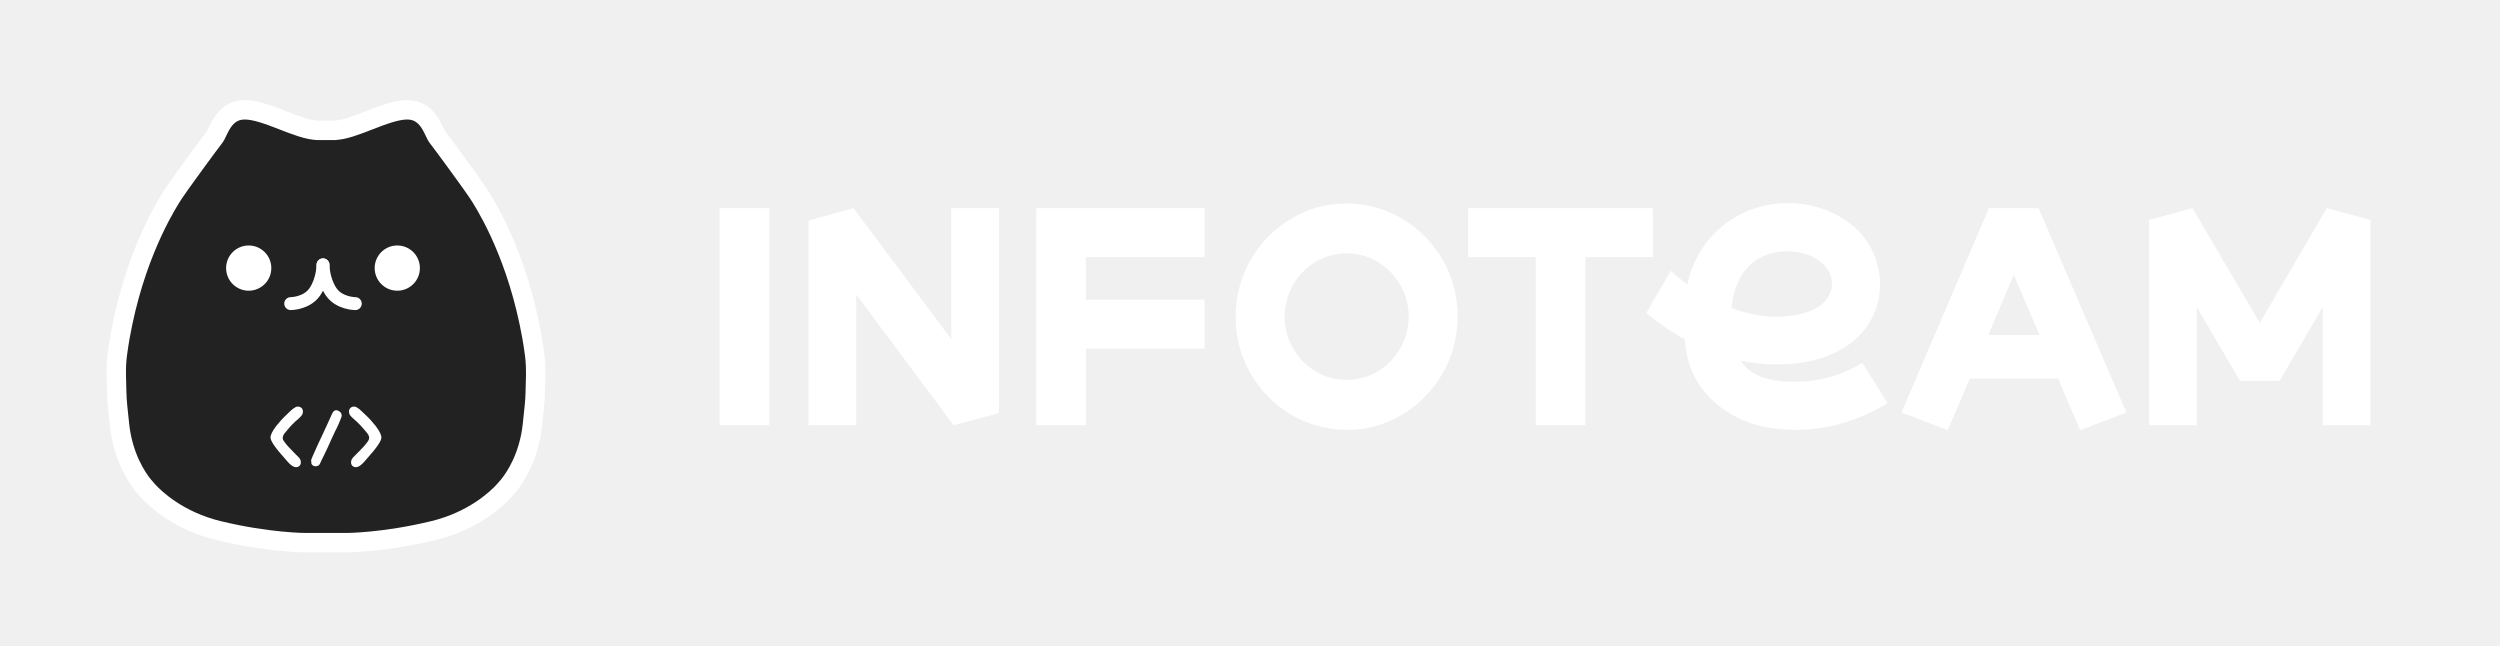
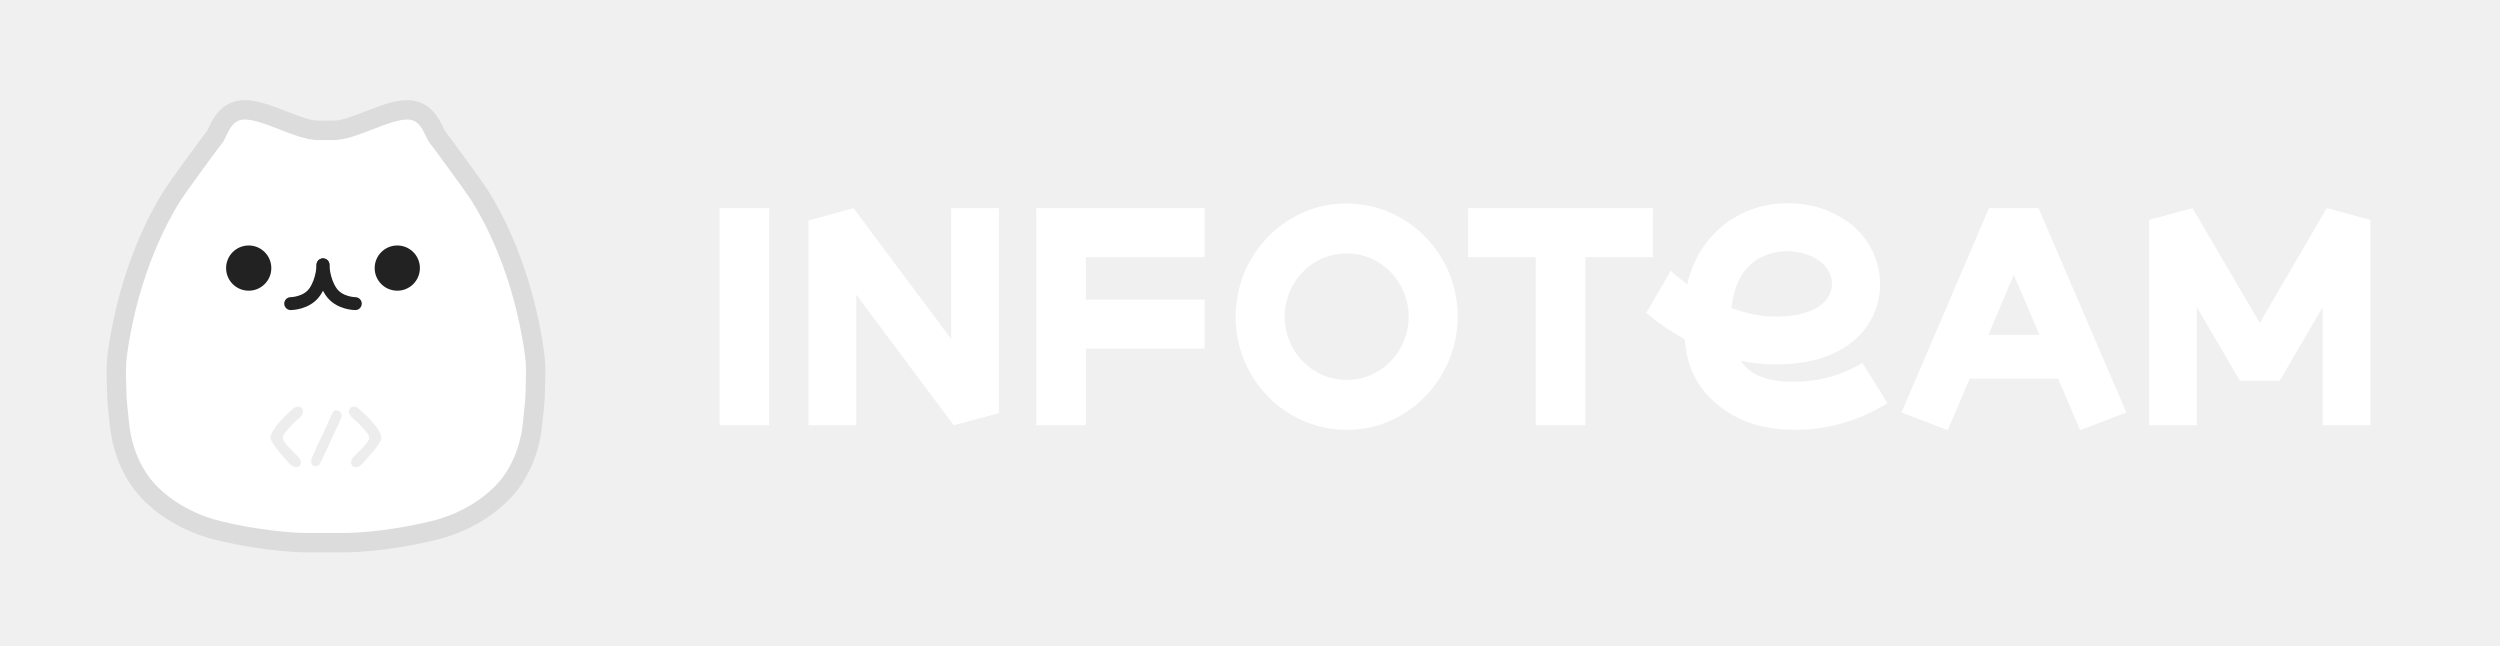
<svg xmlns="http://www.w3.org/2000/svg" width="387" height="100" viewBox="0 0 387 100" fill="none">
-   <path d="M49.245 20.178C46.237 20.178 41.224 17 37.882 17C34.541 17 33.826 20.474 33.204 21.237C32.582 22 27.523 28.917 26.854 29.976C26.262 30.914 21.48 38.079 18.999 50C18.678 51.544 18.457 52.709 18.165 54.87C17.873 57.031 18.055 59.41 18.068 60.705C18.082 62 18.286 63.702 18.499 65.727C19.031 70.781 21.253 73.993 22.141 75.097C22.378 75.392 22.624 75.675 22.879 75.955C23.985 77.169 27.589 80.631 33.872 82.146C41.558 84 47.24 84 47.24 84H53.684C53.684 84 59.365 84 67.051 82.146C73.335 80.631 76.938 77.169 78.044 75.955C78.3 75.675 78.545 75.392 78.783 75.097C79.671 73.993 81.893 70.781 82.424 65.727C82.637 63.702 82.842 62 82.856 60.705C82.869 59.41 83.051 57.031 82.758 54.87C82.466 52.709 82.246 51.544 81.924 50C79.444 38.079 74.661 30.914 74.069 29.976C73.401 28.917 68.342 22 67.72 21.237C67.098 20.474 66.383 17 63.041 17C59.699 17 54.686 20.178 51.679 20.178H49.245Z" fill="#222222" />
-   <path d="M51.918 20.178H49.245C46.237 20.178 41.224 17 37.882 17C34.541 17 33.826 20.474 33.204 21.237C32.582 22 27.523 28.917 26.854 29.976C26.262 30.914 21.48 38.079 18.999 50C18.678 51.544 18.457 52.709 18.165 54.87C17.873 57.031 18.055 59.41 18.068 60.705C18.082 62 18.286 63.702 18.499 65.727C19.031 70.781 21.253 73.993 22.141 75.097C22.378 75.392 22.624 75.675 22.879 75.955C23.985 77.169 27.589 80.631 33.872 82.146C41.558 84 47.24 84 47.24 84C47.24 84 47.24 84 47.24 84H53.924M49.005 20.178H51.679C54.686 20.178 59.699 17 63.041 17C66.383 17 67.098 20.474 67.72 21.237C68.342 22 73.401 28.917 74.069 29.976C74.661 30.914 79.444 38.079 81.924 50C82.246 51.544 82.466 52.709 82.758 54.87C83.051 57.031 82.869 59.41 82.856 60.705C82.842 62 82.637 63.702 82.424 65.727C81.893 70.781 79.671 73.993 78.783 75.097C78.545 75.392 78.3 75.675 78.044 75.955C76.938 77.169 73.335 80.631 67.051 82.146C59.365 84 53.684 84 53.684 84C53.684 84 53.684 84 53.684 84H47" stroke="white" stroke-width="3" stroke-linecap="round" />
-   <circle cx="38.5" cy="41.5" r="3.5" fill="white" />
-   <circle cx="61.5" cy="41.5" r="3.5" fill="white" />
-   <path d="M45 47C45 47 47.5 47 48.75 45.154C50 43.308 50 41 50 41" stroke="white" stroke-width="2" stroke-linecap="round" />
-   <path d="M55 47C55 47 52.5 47 51.25 45.154C50 43.308 50 41 50 41" stroke="white" stroke-width="2" stroke-linecap="round" />
-   <path d="M46.892 63.684C46.892 63.804 46.876 63.92 46.844 64.032C46.812 64.144 46.756 64.244 46.676 64.332C46.644 64.38 46.588 64.444 46.508 64.524C46.428 64.596 46.32 64.7 46.184 64.836C45.848 65.116 45.528 65.412 45.224 65.724C44.928 66.036 44.64 66.364 44.36 66.708C44.264 66.82 44.168 66.936 44.072 67.056C43.976 67.176 43.9 67.3 43.844 67.428C43.788 67.556 43.76 67.692 43.76 67.836C43.768 67.98 43.828 68.128 43.94 68.28C44.14 68.56 44.352 68.828 44.576 69.084C44.8 69.34 45.04 69.592 45.296 69.84C45.448 70 45.6 70.156 45.752 70.308C45.912 70.46 46.064 70.612 46.208 70.764C46.4 70.956 46.516 71.16 46.556 71.376C46.596 71.584 46.576 71.768 46.496 71.928C46.416 72.088 46.284 72.204 46.1 72.276C45.924 72.348 45.712 72.336 45.464 72.24C45.336 72.184 45.212 72.108 45.092 72.012C44.972 71.924 44.856 71.824 44.744 71.712C44.632 71.592 44.524 71.472 44.42 71.352C44.316 71.232 44.22 71.12 44.132 71.016C42.628 69.36 41.876 68.264 41.876 67.728C41.876 67.32 42.168 66.728 42.752 65.952C42.976 65.672 43.224 65.38 43.496 65.076C43.768 64.764 44.072 64.456 44.408 64.152C44.616 63.944 44.828 63.74 45.044 63.54C45.268 63.332 45.512 63.156 45.776 63.012C45.888 62.956 46.008 62.932 46.136 62.94C46.272 62.94 46.396 62.972 46.508 63.036C46.62 63.092 46.712 63.176 46.784 63.288C46.856 63.4 46.892 63.532 46.892 63.684Z" fill="white" />
-   <path d="M48.87 72.18C48.774 72.18 48.682 72.164 48.594 72.132C48.506 72.1 48.43 72.056 48.366 72C48.302 71.944 48.254 71.876 48.222 71.796C48.19 71.716 48.182 71.624 48.198 71.52C48.15 71.376 48.146 71.248 48.186 71.136C48.226 71.016 48.278 70.896 48.342 70.776H48.33C48.61 70.152 48.882 69.54 49.146 68.94C49.418 68.332 49.702 67.728 49.998 67.128C50.262 66.568 50.506 66.04 50.73 65.544C50.954 65.048 51.174 64.56 51.39 64.08C51.43 63.992 51.478 63.904 51.534 63.816C51.59 63.728 51.654 63.66 51.726 63.612C51.798 63.556 51.882 63.52 51.978 63.504C52.074 63.488 52.19 63.508 52.326 63.564C52.534 63.652 52.686 63.776 52.782 63.936C52.886 64.096 52.918 64.28 52.878 64.488C52.766 64.776 52.674 65.012 52.602 65.196C52.538 65.372 52.47 65.536 52.398 65.688C52.334 65.84 52.262 65.996 52.182 66.156C52.102 66.316 51.998 66.524 51.87 66.78C51.75 67.036 51.598 67.36 51.414 67.752C51.238 68.136 51.014 68.632 50.742 69.24C50.598 69.568 50.45 69.88 50.298 70.176C50.154 70.472 50.01 70.768 49.866 71.064C49.818 71.152 49.766 71.26 49.71 71.388C49.654 71.508 49.594 71.64 49.53 71.784C49.466 71.92 49.374 72.02 49.254 72.084C49.134 72.148 49.006 72.18 48.87 72.18Z" fill="white" />
-   <path d="M54.024 63.684C54.024 63.532 54.06 63.4 54.132 63.288C54.204 63.176 54.296 63.092 54.408 63.036C54.52 62.972 54.64 62.94 54.768 62.94C54.904 62.932 55.028 62.956 55.14 63.012C55.404 63.156 55.644 63.332 55.86 63.54C56.084 63.74 56.3 63.944 56.508 64.152C56.844 64.456 57.148 64.764 57.42 65.076C57.692 65.38 57.94 65.672 58.164 65.952C58.748 66.728 59.04 67.32 59.04 67.728C59.04 68.264 58.288 69.36 56.784 71.016C56.696 71.12 56.6 71.232 56.496 71.352C56.392 71.472 56.284 71.592 56.172 71.712C56.06 71.824 55.944 71.924 55.824 72.012C55.704 72.108 55.58 72.184 55.452 72.24C55.204 72.336 54.988 72.348 54.804 72.276C54.628 72.204 54.5 72.088 54.42 71.928C54.34 71.768 54.32 71.584 54.36 71.376C54.4 71.16 54.516 70.956 54.708 70.764C54.852 70.612 55 70.46 55.152 70.308C55.312 70.156 55.468 70 55.62 69.84C55.876 69.592 56.116 69.34 56.34 69.084C56.564 68.828 56.776 68.56 56.976 68.28C57.08 68.128 57.136 67.98 57.144 67.836C57.152 67.692 57.128 67.556 57.072 67.428C57.016 67.3 56.94 67.176 56.844 67.056C56.748 66.936 56.652 66.82 56.556 66.708C56.276 66.364 55.984 66.036 55.68 65.724C55.384 65.412 55.068 65.116 54.732 64.836C54.596 64.7 54.488 64.596 54.408 64.524C54.328 64.444 54.272 64.38 54.24 64.332C54.16 64.244 54.104 64.144 54.072 64.032C54.04 63.92 54.024 63.804 54.024 63.684Z" fill="white" />
+   <path d="M49.245 20.178C46.237 20.178 41.224 17 37.882 17C34.541 17 33.826 20.474 33.204 21.237C32.582 22 27.523 28.917 26.854 29.976C26.262 30.914 21.48 38.079 18.999 50C18.678 51.544 18.457 52.709 18.165 54.87C17.873 57.031 18.055 59.41 18.068 60.705C18.082 62 18.286 63.702 18.499 65.727C19.031 70.781 21.253 73.993 22.141 75.097C22.378 75.392 22.624 75.675 22.879 75.955C23.985 77.169 27.589 80.631 33.872 82.146C41.558 84 47.24 84 47.24 84H53.684C53.684 84 59.365 84 67.051 82.146C73.335 80.631 76.938 77.169 78.044 75.955C78.3 75.675 78.545 75.392 78.783 75.097C79.671 73.993 81.893 70.781 82.424 65.727C82.637 63.702 82.842 62 82.856 60.705C82.869 59.41 83.051 57.031 82.758 54.87C82.466 52.709 82.246 51.544 81.924 50C79.444 38.079 74.661 30.914 74.069 29.976C73.401 28.917 68.342 22 67.72 21.237C67.098 20.474 66.383 17 63.041 17C59.699 17 54.686 20.178 51.679 20.178H49.245Z" fill="white" />
+   <path d="M51.918 20.178H49.245C46.237 20.178 41.224 17 37.882 17C34.541 17 33.826 20.474 33.204 21.237C32.582 22 27.523 28.917 26.854 29.976C26.262 30.914 21.48 38.079 18.999 50C18.678 51.544 18.457 52.709 18.165 54.87C17.873 57.031 18.055 59.41 18.068 60.705C18.082 62 18.286 63.702 18.499 65.727C19.031 70.781 21.253 73.993 22.141 75.097C22.378 75.392 22.624 75.675 22.879 75.955C23.985 77.169 27.589 80.631 33.872 82.146C41.558 84 47.24 84 47.24 84C47.24 84 47.24 84 47.24 84H53.924M49.005 20.178H51.679C54.686 20.178 59.699 17 63.041 17C66.383 17 67.098 20.474 67.72 21.237C68.342 22 73.401 28.917 74.069 29.976C74.661 30.914 79.444 38.079 81.924 50C82.246 51.544 82.466 52.709 82.758 54.87C83.051 57.031 82.869 59.41 82.856 60.705C82.842 62 82.637 63.702 82.424 65.727C81.893 70.781 79.671 73.993 78.783 75.097C78.545 75.392 78.3 75.675 78.044 75.955C76.938 77.169 73.335 80.631 67.051 82.146C59.365 84 53.684 84 53.684 84C53.684 84 53.684 84 53.684 84H47" stroke="#DCDCDC" stroke-width="3" stroke-linecap="round" />
+   <circle cx="38.5" cy="41.5" r="3.5" fill="#222222" />
+   <circle cx="61.5" cy="41.5" r="3.5" fill="#222222" />
+   <path d="M45 47C45 47 47.5 47 48.75 45.154C50 43.308 50 41 50 41" stroke="#222222" stroke-width="2" stroke-linecap="round" />
+   <path d="M55 47C55 47 52.5 47 51.25 45.154C50 43.308 50 41 50 41" stroke="#222222" stroke-width="2" stroke-linecap="round" />
+   <path d="M46.892 63.684C46.892 63.804 46.876 63.92 46.844 64.032C46.812 64.144 46.756 64.244 46.676 64.332C46.644 64.38 46.588 64.444 46.508 64.524C46.428 64.596 46.32 64.7 46.184 64.836C45.848 65.116 45.528 65.412 45.224 65.724C44.928 66.036 44.64 66.364 44.36 66.708C44.264 66.82 44.168 66.936 44.072 67.056C43.976 67.176 43.9 67.3 43.844 67.428C43.788 67.556 43.76 67.692 43.76 67.836C43.768 67.98 43.828 68.128 43.94 68.28C44.14 68.56 44.352 68.828 44.576 69.084C44.8 69.34 45.04 69.592 45.296 69.84C45.448 70 45.6 70.156 45.752 70.308C45.912 70.46 46.064 70.612 46.208 70.764C46.4 70.956 46.516 71.16 46.556 71.376C46.596 71.584 46.576 71.768 46.496 71.928C46.416 72.088 46.284 72.204 46.1 72.276C45.924 72.348 45.712 72.336 45.464 72.24C45.336 72.184 45.212 72.108 45.092 72.012C44.972 71.924 44.856 71.824 44.744 71.712C44.632 71.592 44.524 71.472 44.42 71.352C44.316 71.232 44.22 71.12 44.132 71.016C42.628 69.36 41.876 68.264 41.876 67.728C41.876 67.32 42.168 66.728 42.752 65.952C42.976 65.672 43.224 65.38 43.496 65.076C43.768 64.764 44.072 64.456 44.408 64.152C44.616 63.944 44.828 63.74 45.044 63.54C45.268 63.332 45.512 63.156 45.776 63.012C45.888 62.956 46.008 62.932 46.136 62.94C46.272 62.94 46.396 62.972 46.508 63.036C46.62 63.092 46.712 63.176 46.784 63.288C46.856 63.4 46.892 63.532 46.892 63.684Z" fill="#EDEDED" />
+   <path d="M48.87 72.18C48.774 72.18 48.682 72.164 48.594 72.132C48.506 72.1 48.43 72.056 48.366 72C48.302 71.944 48.254 71.876 48.222 71.796C48.19 71.716 48.182 71.624 48.198 71.52C48.15 71.376 48.146 71.248 48.186 71.136C48.226 71.016 48.278 70.896 48.342 70.776H48.33C48.61 70.152 48.882 69.54 49.146 68.94C49.418 68.332 49.702 67.728 49.998 67.128C50.262 66.568 50.506 66.04 50.73 65.544C50.954 65.048 51.174 64.56 51.39 64.08C51.43 63.992 51.478 63.904 51.534 63.816C51.59 63.728 51.654 63.66 51.726 63.612C51.798 63.556 51.882 63.52 51.978 63.504C52.074 63.488 52.19 63.508 52.326 63.564C52.534 63.652 52.686 63.776 52.782 63.936C52.886 64.096 52.918 64.28 52.878 64.488C52.766 64.776 52.674 65.012 52.602 65.196C52.538 65.372 52.47 65.536 52.398 65.688C52.334 65.84 52.262 65.996 52.182 66.156C52.102 66.316 51.998 66.524 51.87 66.78C51.75 67.036 51.598 67.36 51.414 67.752C51.238 68.136 51.014 68.632 50.742 69.24C50.598 69.568 50.45 69.88 50.298 70.176C50.154 70.472 50.01 70.768 49.866 71.064C49.818 71.152 49.766 71.26 49.71 71.388C49.654 71.508 49.594 71.64 49.53 71.784C49.466 71.92 49.374 72.02 49.254 72.084C49.134 72.148 49.006 72.18 48.87 72.18Z" fill="#EDEDED" />
+   <path d="M54.024 63.684C54.024 63.532 54.06 63.4 54.132 63.288C54.204 63.176 54.296 63.092 54.408 63.036C54.52 62.972 54.64 62.94 54.768 62.94C54.904 62.932 55.028 62.956 55.14 63.012C55.404 63.156 55.644 63.332 55.86 63.54C56.084 63.74 56.3 63.944 56.508 64.152C56.844 64.456 57.148 64.764 57.42 65.076C57.692 65.38 57.94 65.672 58.164 65.952C58.748 66.728 59.04 67.32 59.04 67.728C59.04 68.264 58.288 69.36 56.784 71.016C56.696 71.12 56.6 71.232 56.496 71.352C56.392 71.472 56.284 71.592 56.172 71.712C56.06 71.824 55.944 71.924 55.824 72.012C55.704 72.108 55.58 72.184 55.452 72.24C55.204 72.336 54.988 72.348 54.804 72.276C54.628 72.204 54.5 72.088 54.42 71.928C54.34 71.768 54.32 71.584 54.36 71.376C54.4 71.16 54.516 70.956 54.708 70.764C54.852 70.612 55 70.46 55.152 70.308C55.312 70.156 55.468 70 55.62 69.84C55.876 69.592 56.116 69.34 56.34 69.084C56.564 68.828 56.776 68.56 56.976 68.28C57.08 68.128 57.136 67.98 57.144 67.836C57.152 67.692 57.128 67.556 57.072 67.428C57.016 67.3 56.94 67.176 56.844 67.056C56.748 66.936 56.652 66.82 56.556 66.708C56.276 66.364 55.984 66.036 55.68 65.724C55.384 65.412 55.068 65.116 54.732 64.836C54.596 64.7 54.488 64.596 54.408 64.524C54.328 64.444 54.272 64.38 54.24 64.332C54.16 64.244 54.104 64.144 54.072 64.032C54.04 63.92 54.024 63.804 54.024 63.684Z" fill="#EDEDED" />
  <path d="M111.388 65.82V32.22H119.068V65.82H111.388Z" fill="white" />
  <path d="M125.161 34.14L130.873 32.556L131.641 32.364L132.121 32.22L147.241 52.476V32.22H154.633V63.948L148.201 65.676L147.625 65.82L132.553 45.612V65.82H125.161V34.14Z" fill="white" />
  <path d="M160.411 65.82V32.22H186.475V39.804H168.091V46.38H186.475V53.964H168.091V65.82H160.411Z" fill="white" />
  <path d="M208.463 39.228C203.039 39.228 198.863 43.74 198.863 49.02C198.863 54.3 203.039 58.812 208.463 58.812C213.887 58.812 218.063 54.3 218.063 49.02C218.063 43.74 213.887 39.228 208.463 39.228ZM191.279 49.02C191.279 42.684 194.591 36.972 199.871 33.852C202.511 32.268 205.343 31.5 208.463 31.5C214.655 31.5 220.223 34.86 223.343 40.236C224.879 42.924 225.647 45.852 225.647 49.02C225.647 55.356 222.287 61.068 217.055 64.188C214.415 65.772 211.583 66.54 208.463 66.54C202.271 66.54 196.655 63.18 193.583 57.804C192.047 55.116 191.279 52.188 191.279 49.02Z" fill="white" />
  <path d="M255.876 32.22V39.804H245.412V65.82H237.732V39.804H227.268V32.22H255.876Z" fill="white" />
  <path d="M254.843 48.444L258.635 41.916C259.163 42.444 260.027 43.116 261.179 44.028C261.803 41.292 262.955 38.988 264.539 37.068C267.707 33.276 272.171 31.452 276.779 31.452C279.947 31.452 282.779 32.268 285.323 33.852C288.971 36.108 291.035 39.996 291.035 44.028C291.035 45.996 290.555 47.868 289.547 49.644C287.579 53.196 283.403 55.788 277.403 56.316C276.395 56.364 275.579 56.412 275.051 56.412C273.131 56.412 271.259 56.22 269.483 55.836C270.827 57.996 273.515 59.1 277.595 59.1C281.531 59.1 285.083 58.14 288.299 56.172L292.187 62.412C287.723 65.148 282.971 66.54 277.835 66.54C274.427 66.54 271.547 65.916 269.099 64.716C264.203 62.316 261.467 58.236 260.939 53.772L260.795 52.524C258.635 51.324 256.667 49.98 254.843 48.444ZM268.043 47.676C270.443 48.588 272.795 49.02 275.099 49.02C275.435 49.02 275.963 48.972 276.731 48.924C280.523 48.588 282.923 47.1 283.499 44.796C283.547 44.604 283.595 44.316 283.595 43.932C283.595 42.444 282.731 41.004 281.339 40.188C279.947 39.324 278.411 38.892 276.683 38.892C274.955 38.892 273.371 39.324 271.979 40.188C269.723 41.676 268.379 44.172 268.043 47.676Z" fill="white" />
  <path d="M294.355 63.852L307.891 32.22H315.571L329.155 63.852L322.003 66.588L318.595 58.62H304.915L301.507 66.588L294.355 63.852ZM307.795 51.852H315.715L311.731 42.54L307.795 51.852Z" fill="white" />
  <path d="M346.741 58.956L340.069 47.532V65.82H332.677V34.044L339.397 32.22L349.813 49.98L360.181 32.22L366.949 34.044V65.82H359.557V47.532L352.885 58.956H346.741Z" fill="white" />
</svg>
